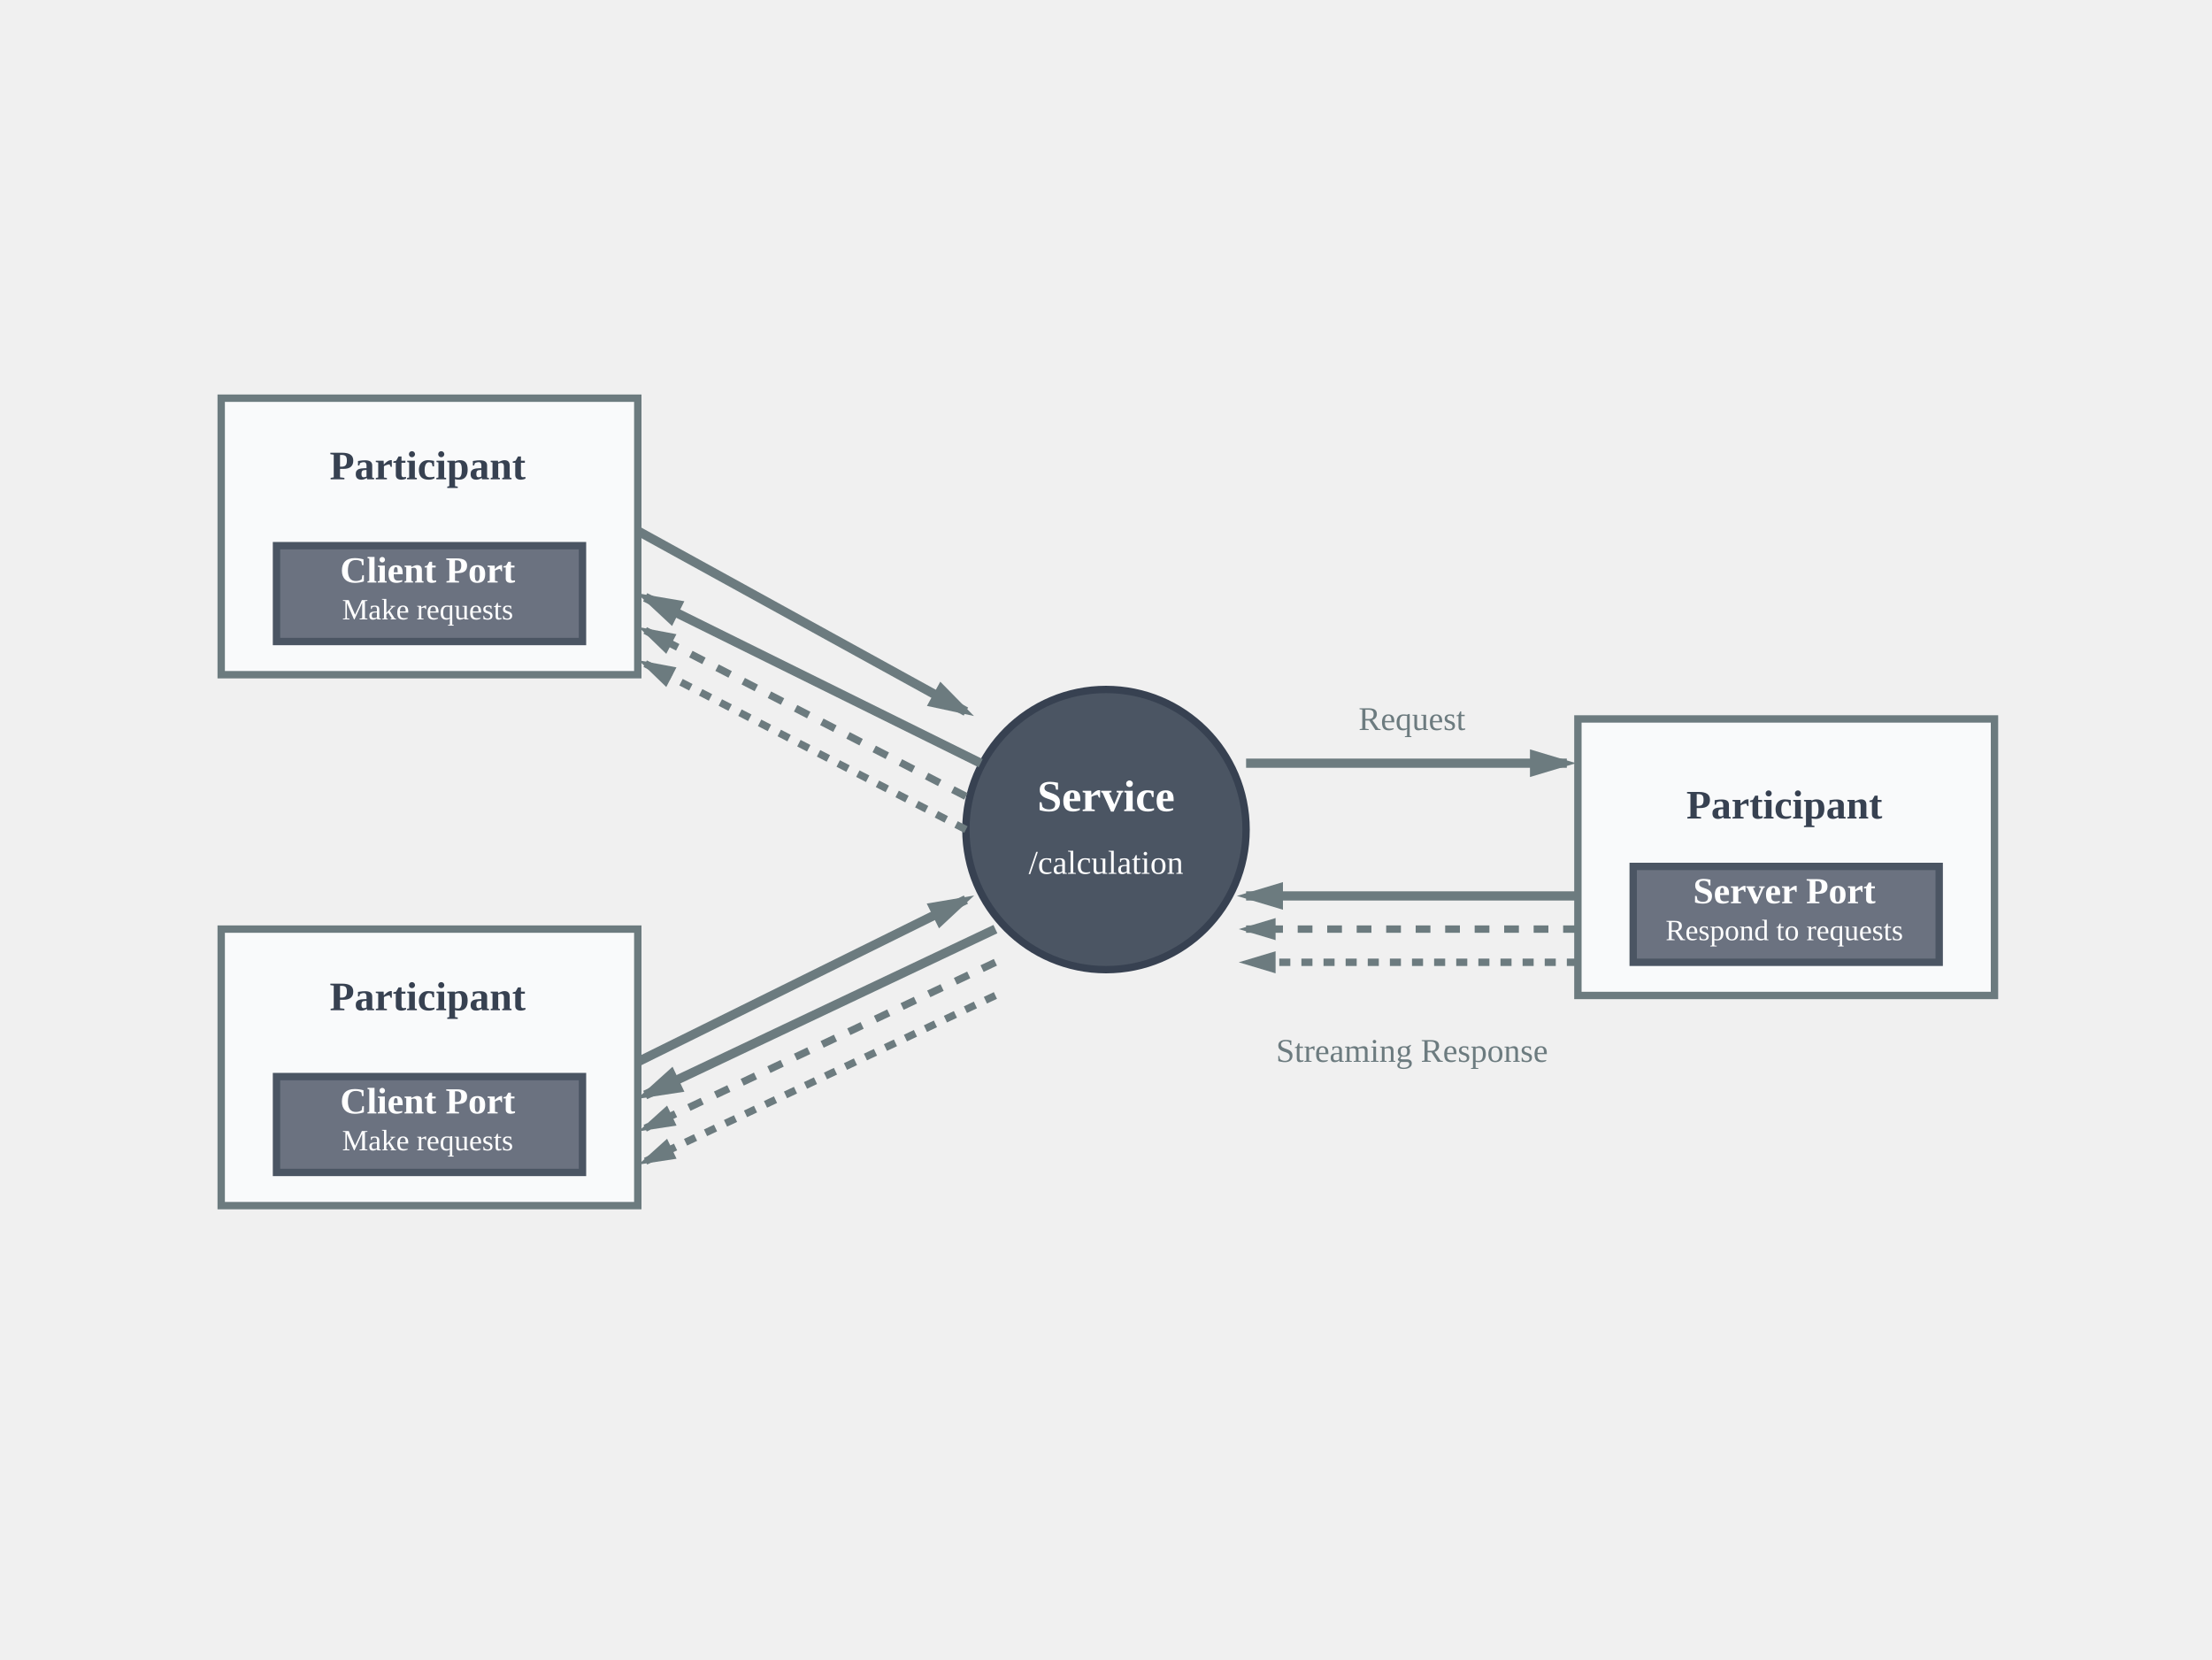
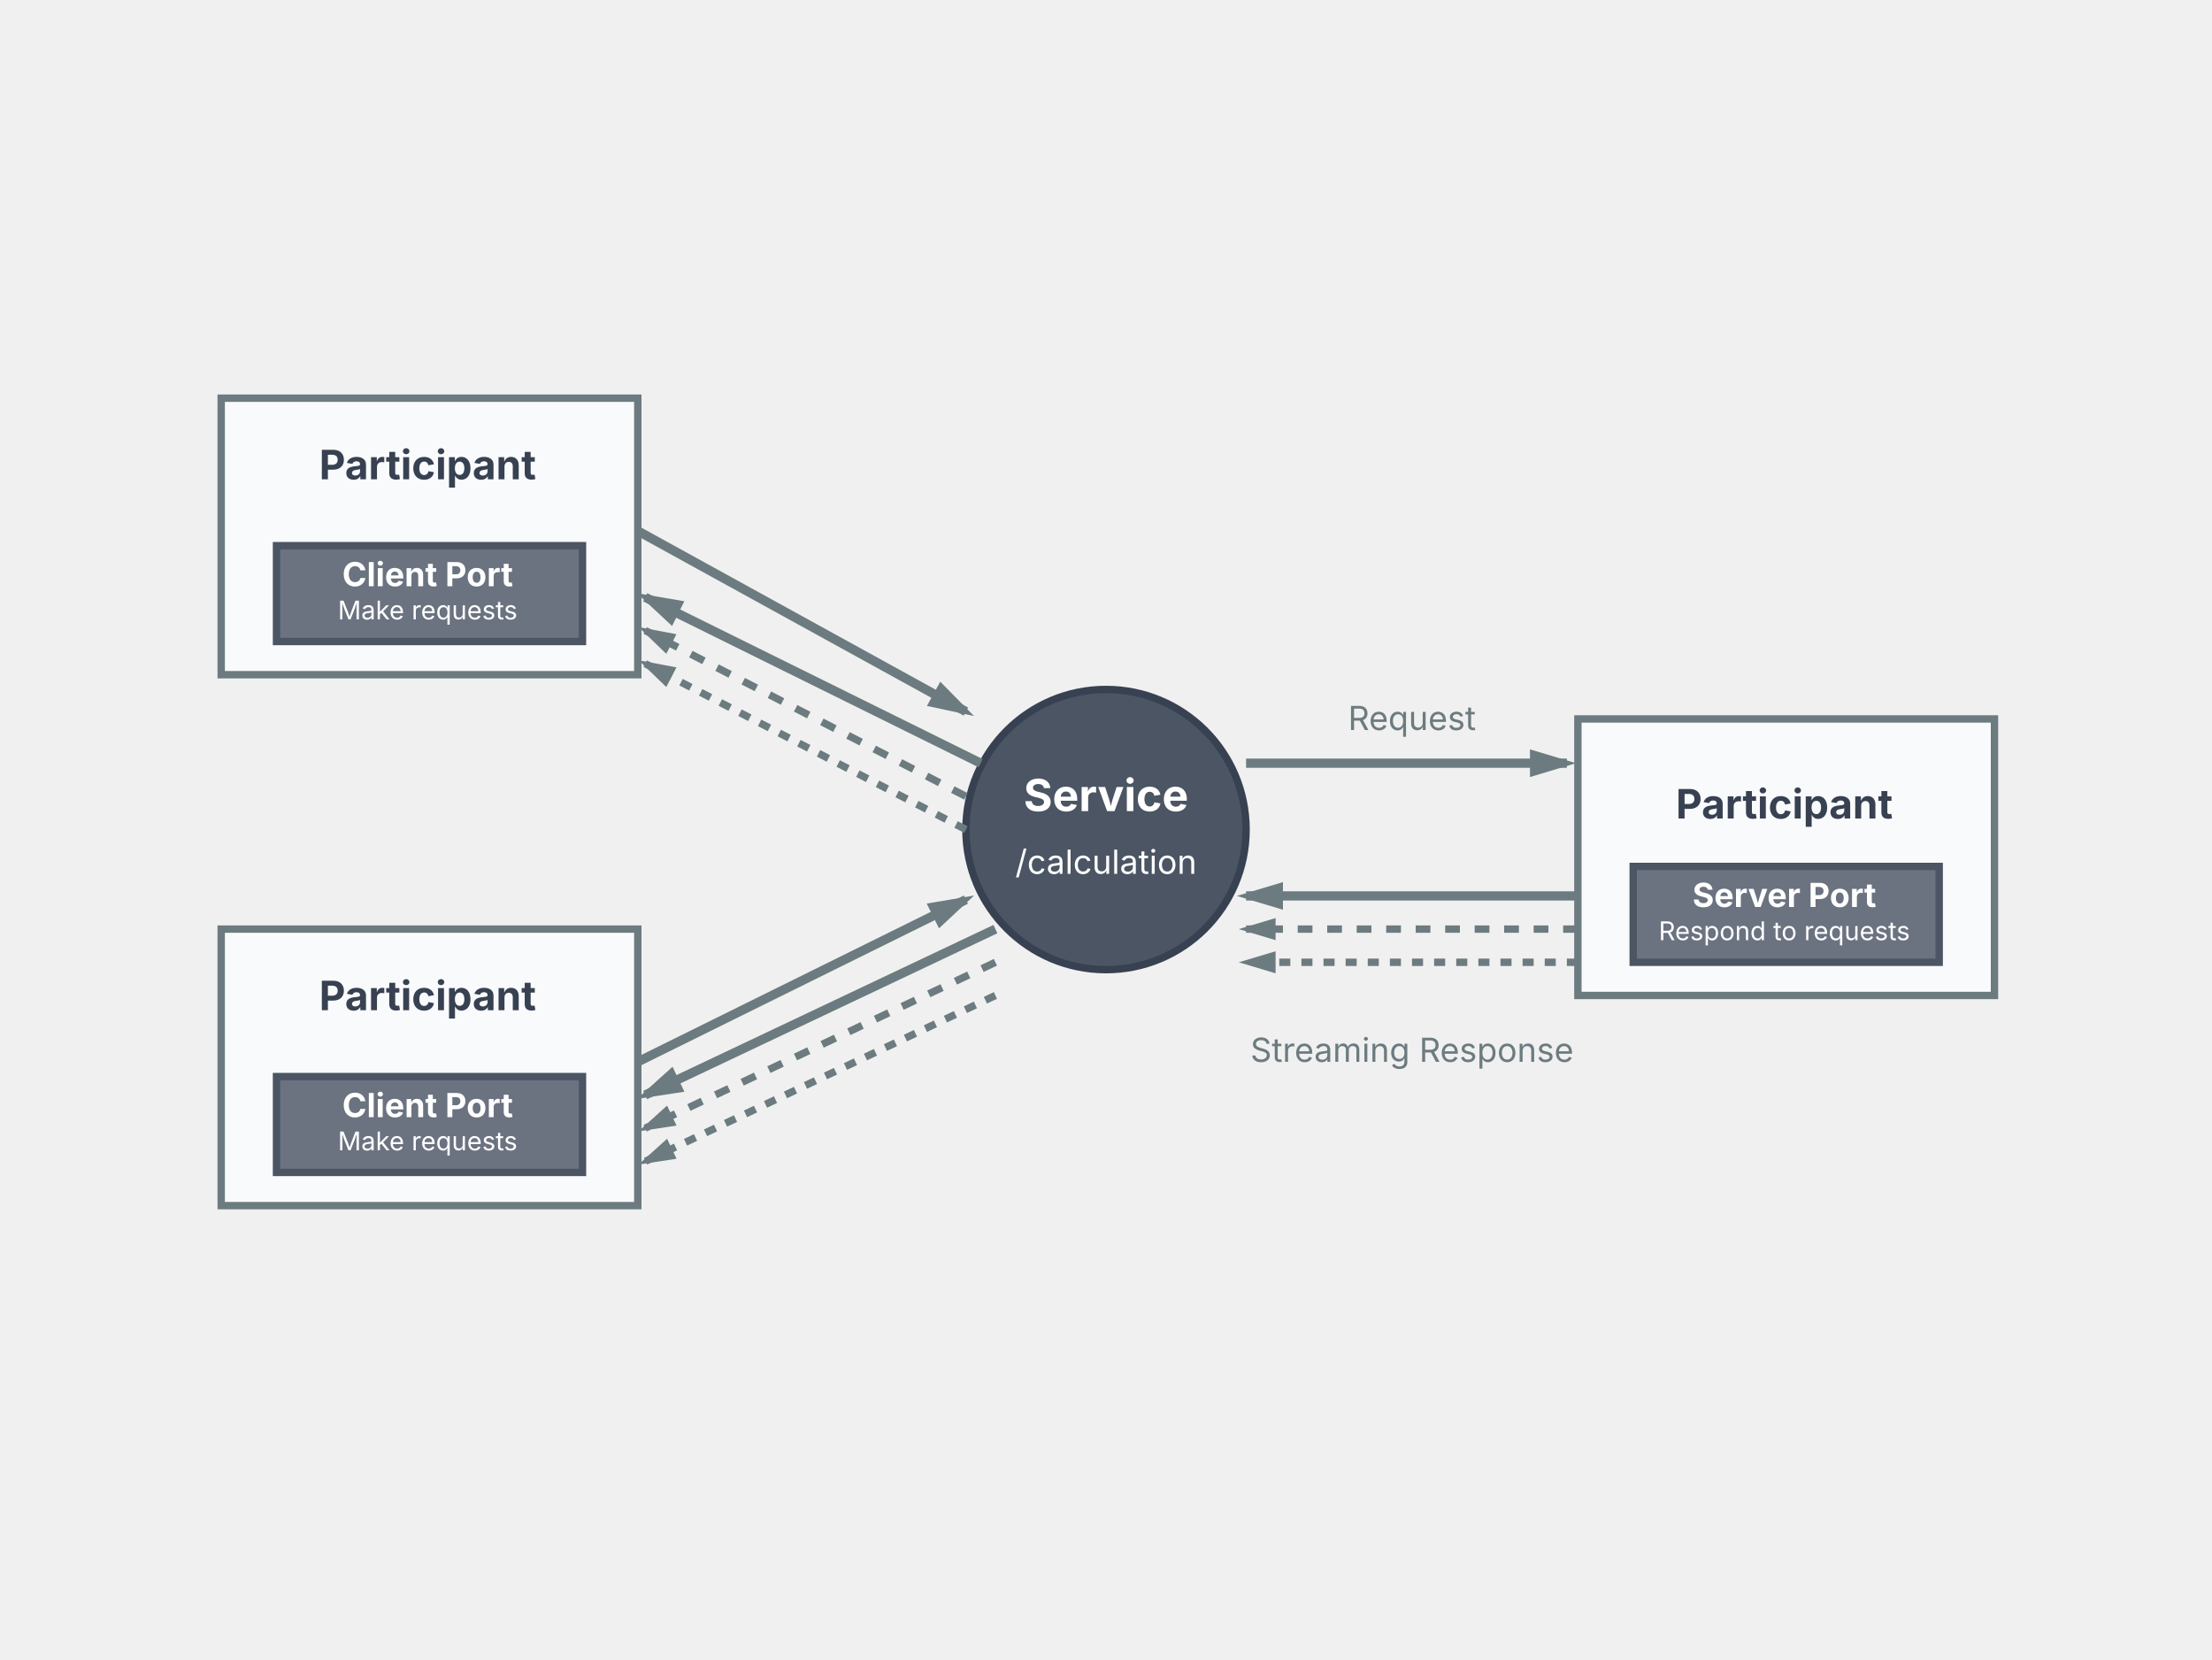
<svg xmlns="http://www.w3.org/2000/svg" viewBox="0 0 600 450">
  <defs>
+     <style>
+       .custom-fonts {
+         font-family: Inter, -apple-system, BlinkMacSystemFont, 'Segoe UI', Roboto, sans-serif;
+       }
+     </style>
    <marker id="arrowhead" markerWidth="5" markerHeight="3" refX="4" refY="1.5" orient="auto">
      <polygon points="0 0, 5 1.5, 0 3" fill="#6c7b7f" />
    </marker>
  </defs>
  <rect width="600" height="450" fill="transparent" />
  <circle cx="300" cy="225" r="38" fill="#4b5563" stroke="#374151" stroke-width="2" />
-   <text x="300" y="220" text-anchor="middle" font-size="12" font-weight="bold" fill="white">Service</text>
-   <text x="300" y="237" text-anchor="middle" font-size="9" fill="white">/calculation</text>
+   <text x="300" y="220" text-anchor="middle" class="custom-fonts" font-size="12" font-weight="bold" fill="white">Service</text>
+   <text x="300" y="237" text-anchor="middle" class="custom-fonts" font-size="9" fill="white">/calculation</text>
  <rect x="60" y="108" width="113" height="75" fill="#f9fafb" stroke="#6c7b7f" stroke-width="2" />
-   <text x="116" y="130" text-anchor="middle" font-size="11" font-weight="bold" fill="#374151">Participant</text>
+   <text x="116" y="130" text-anchor="middle" class="custom-fonts" font-size="11" font-weight="bold" fill="#374151">Participant</text>
  <rect x="75" y="148" width="83" height="26" fill="#6b7280" stroke="#4b5563" stroke-width="2" />
-   <text x="116" y="158" text-anchor="middle" font-size="10" font-weight="bold" fill="white">Client Port</text>
-   <text x="116" y="168" text-anchor="middle" font-size="8" fill="white">Make requests</text>
+   <text x="116" y="159" text-anchor="middle" class="custom-fonts" font-size="9" font-weight="bold" fill="white">Client Port</text>
+   <text x="116" y="168" text-anchor="middle" class="custom-fonts" font-size="7" fill="white">Make requests</text>
  <rect x="60" y="252" width="113" height="75" fill="#f9fafb" stroke="#6c7b7f" stroke-width="2" />
-   <text x="116" y="274" text-anchor="middle" font-size="11" font-weight="bold" fill="#374151">Participant</text>
+   <text x="116" y="274" text-anchor="middle" class="custom-fonts" font-size="11" font-weight="bold" fill="#374151">Participant</text>
  <rect x="75" y="292" width="83" height="26" fill="#6b7280" stroke="#4b5563" stroke-width="2" />
-   <text x="116" y="302" text-anchor="middle" font-size="10" font-weight="bold" fill="white">Client Port</text>
-   <text x="116" y="312" text-anchor="middle" font-size="8" fill="white">Make requests</text>
+   <text x="116" y="303" text-anchor="middle" class="custom-fonts" font-size="9" font-weight="bold" fill="white">Client Port</text>
+   <text x="116" y="312" text-anchor="middle" class="custom-fonts" font-size="7" fill="white">Make requests</text>
  <rect x="428" y="195" width="113" height="75" fill="#f9fafb" stroke="#6c7b7f" stroke-width="2" />
-   <text x="484" y="222" text-anchor="middle" font-size="11" font-weight="bold" fill="#374151">Participant</text>
+   <text x="484" y="222" text-anchor="middle" class="custom-fonts" font-size="11" font-weight="bold" fill="#374151">Participant</text>
  <rect x="443" y="235" width="83" height="26" fill="#6b7280" stroke="#4b5563" stroke-width="2" />
-   <text x="484" y="245" text-anchor="middle" font-size="10" font-weight="bold" fill="white">Server Port</text>
-   <text x="484" y="255" text-anchor="middle" font-size="8" fill="white">Respond to requests</text>
+   <text x="484" y="246" text-anchor="middle" class="custom-fonts" font-size="9" font-weight="bold" fill="white">Server Port</text>
+   <text x="484" y="255" text-anchor="middle" class="custom-fonts" font-size="7" fill="white">Respond to requests</text>
  <line x1="173" y1="144" x2="262" y2="193" stroke="#6c7b7f" stroke-width="2.5" marker-end="url(#arrowhead)" />
  <line x1="173" y1="288" x2="262" y2="244" stroke="#6c7b7f" stroke-width="2.5" marker-end="url(#arrowhead)" />
  <line x1="338" y1="207" x2="425" y2="207" stroke="#6c7b7f" stroke-width="2.5" marker-end="url(#arrowhead)" />
  <line x1="428" y1="243" x2="338" y2="243" stroke="#6c7b7f" stroke-width="2.5" marker-end="url(#arrowhead)" />
  <line x1="428" y1="252" x2="338" y2="252" stroke="#6c7b7f" stroke-width="2" marker-end="url(#arrowhead)" stroke-dasharray="4,4" />
  <line x1="428" y1="261" x2="338" y2="261" stroke="#6c7b7f" stroke-width="2" marker-end="url(#arrowhead)" stroke-dasharray="3,3" />
  <line x1="266" y1="207" x2="175" y2="162" stroke="#6c7b7f" stroke-width="2.5" marker-end="url(#arrowhead)" />
  <line x1="262" y1="216" x2="175" y2="171" stroke="#6c7b7f" stroke-width="2" marker-end="url(#arrowhead)" stroke-dasharray="4,4" />
  <line x1="262" y1="225" x2="175" y2="180" stroke="#6c7b7f" stroke-width="2" marker-end="url(#arrowhead)" stroke-dasharray="3,3" />
  <line x1="270" y1="252" x2="175" y2="297" stroke="#6c7b7f" stroke-width="2.5" marker-end="url(#arrowhead)" />
  <line x1="270" y1="261" x2="175" y2="306" stroke="#6c7b7f" stroke-width="2" marker-end="url(#arrowhead)" stroke-dasharray="4,4" />
  <line x1="270" y1="270" x2="175" y2="315" stroke="#6c7b7f" stroke-width="2" marker-end="url(#arrowhead)" stroke-dasharray="3,3" />
-   <text x="383" y="198" text-anchor="middle" font-size="9" fill="#6c7b7f">Request</text>
-   <text x="383" y="288" text-anchor="middle" font-size="9" fill="#6c7b7f">Streaming Response</text>
+   <text x="383" y="198" text-anchor="middle" class="custom-fonts" font-size="9" fill="#6c7b7f">Request</text>
+   <text x="383" y="288" text-anchor="middle" class="custom-fonts" font-size="9" fill="#6c7b7f">Streaming Response</text>
</svg>
